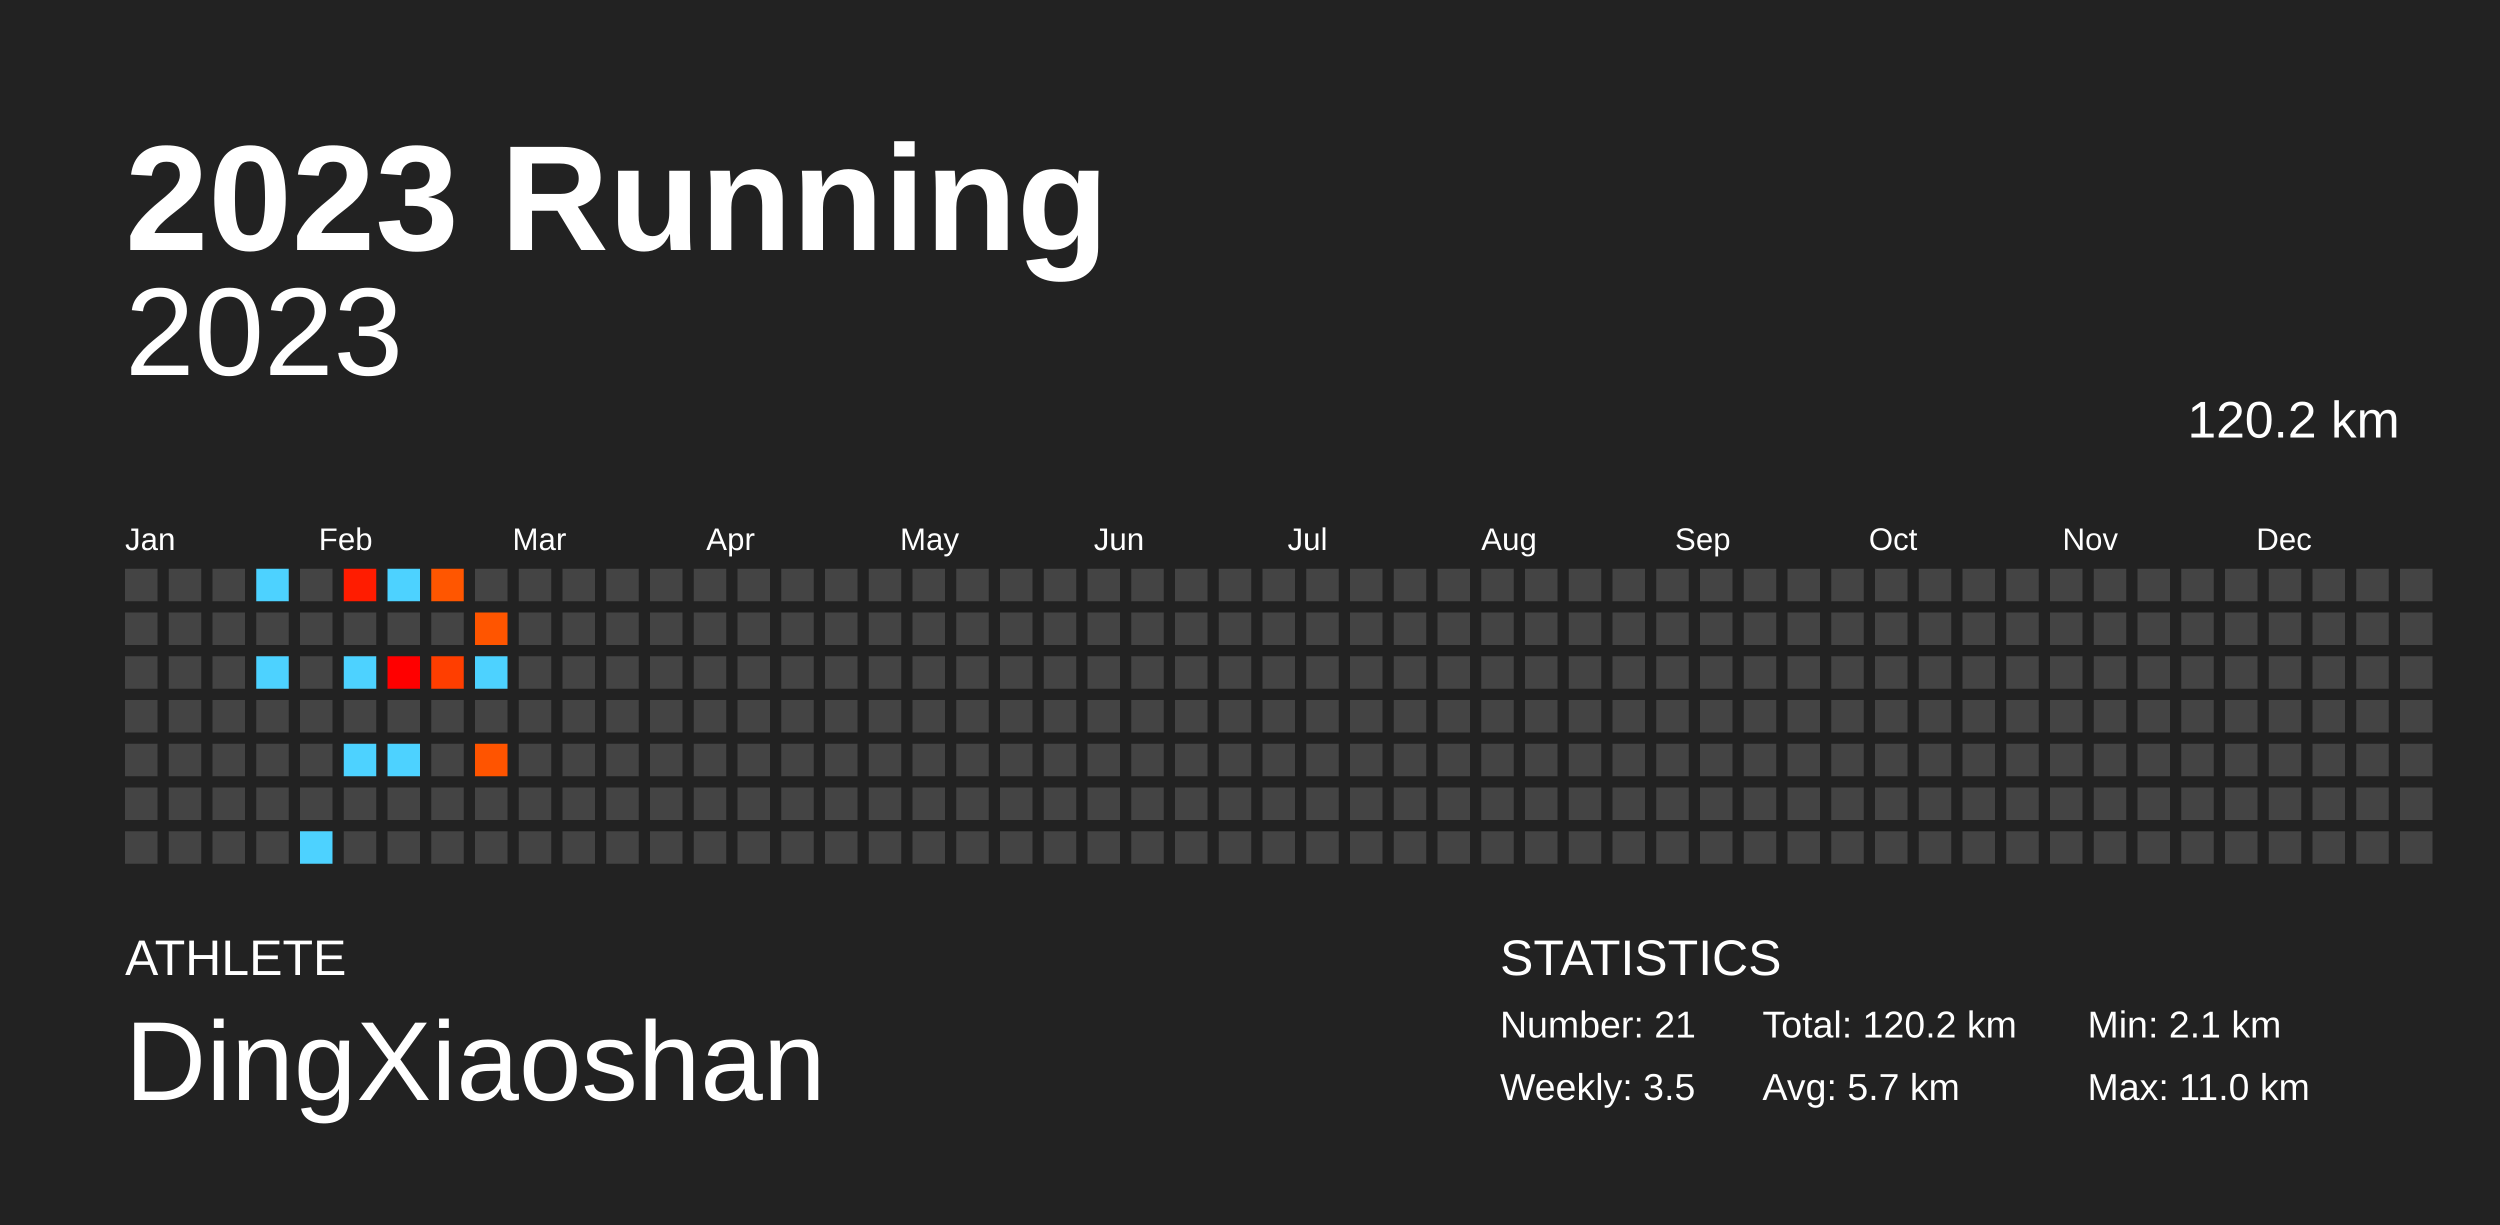
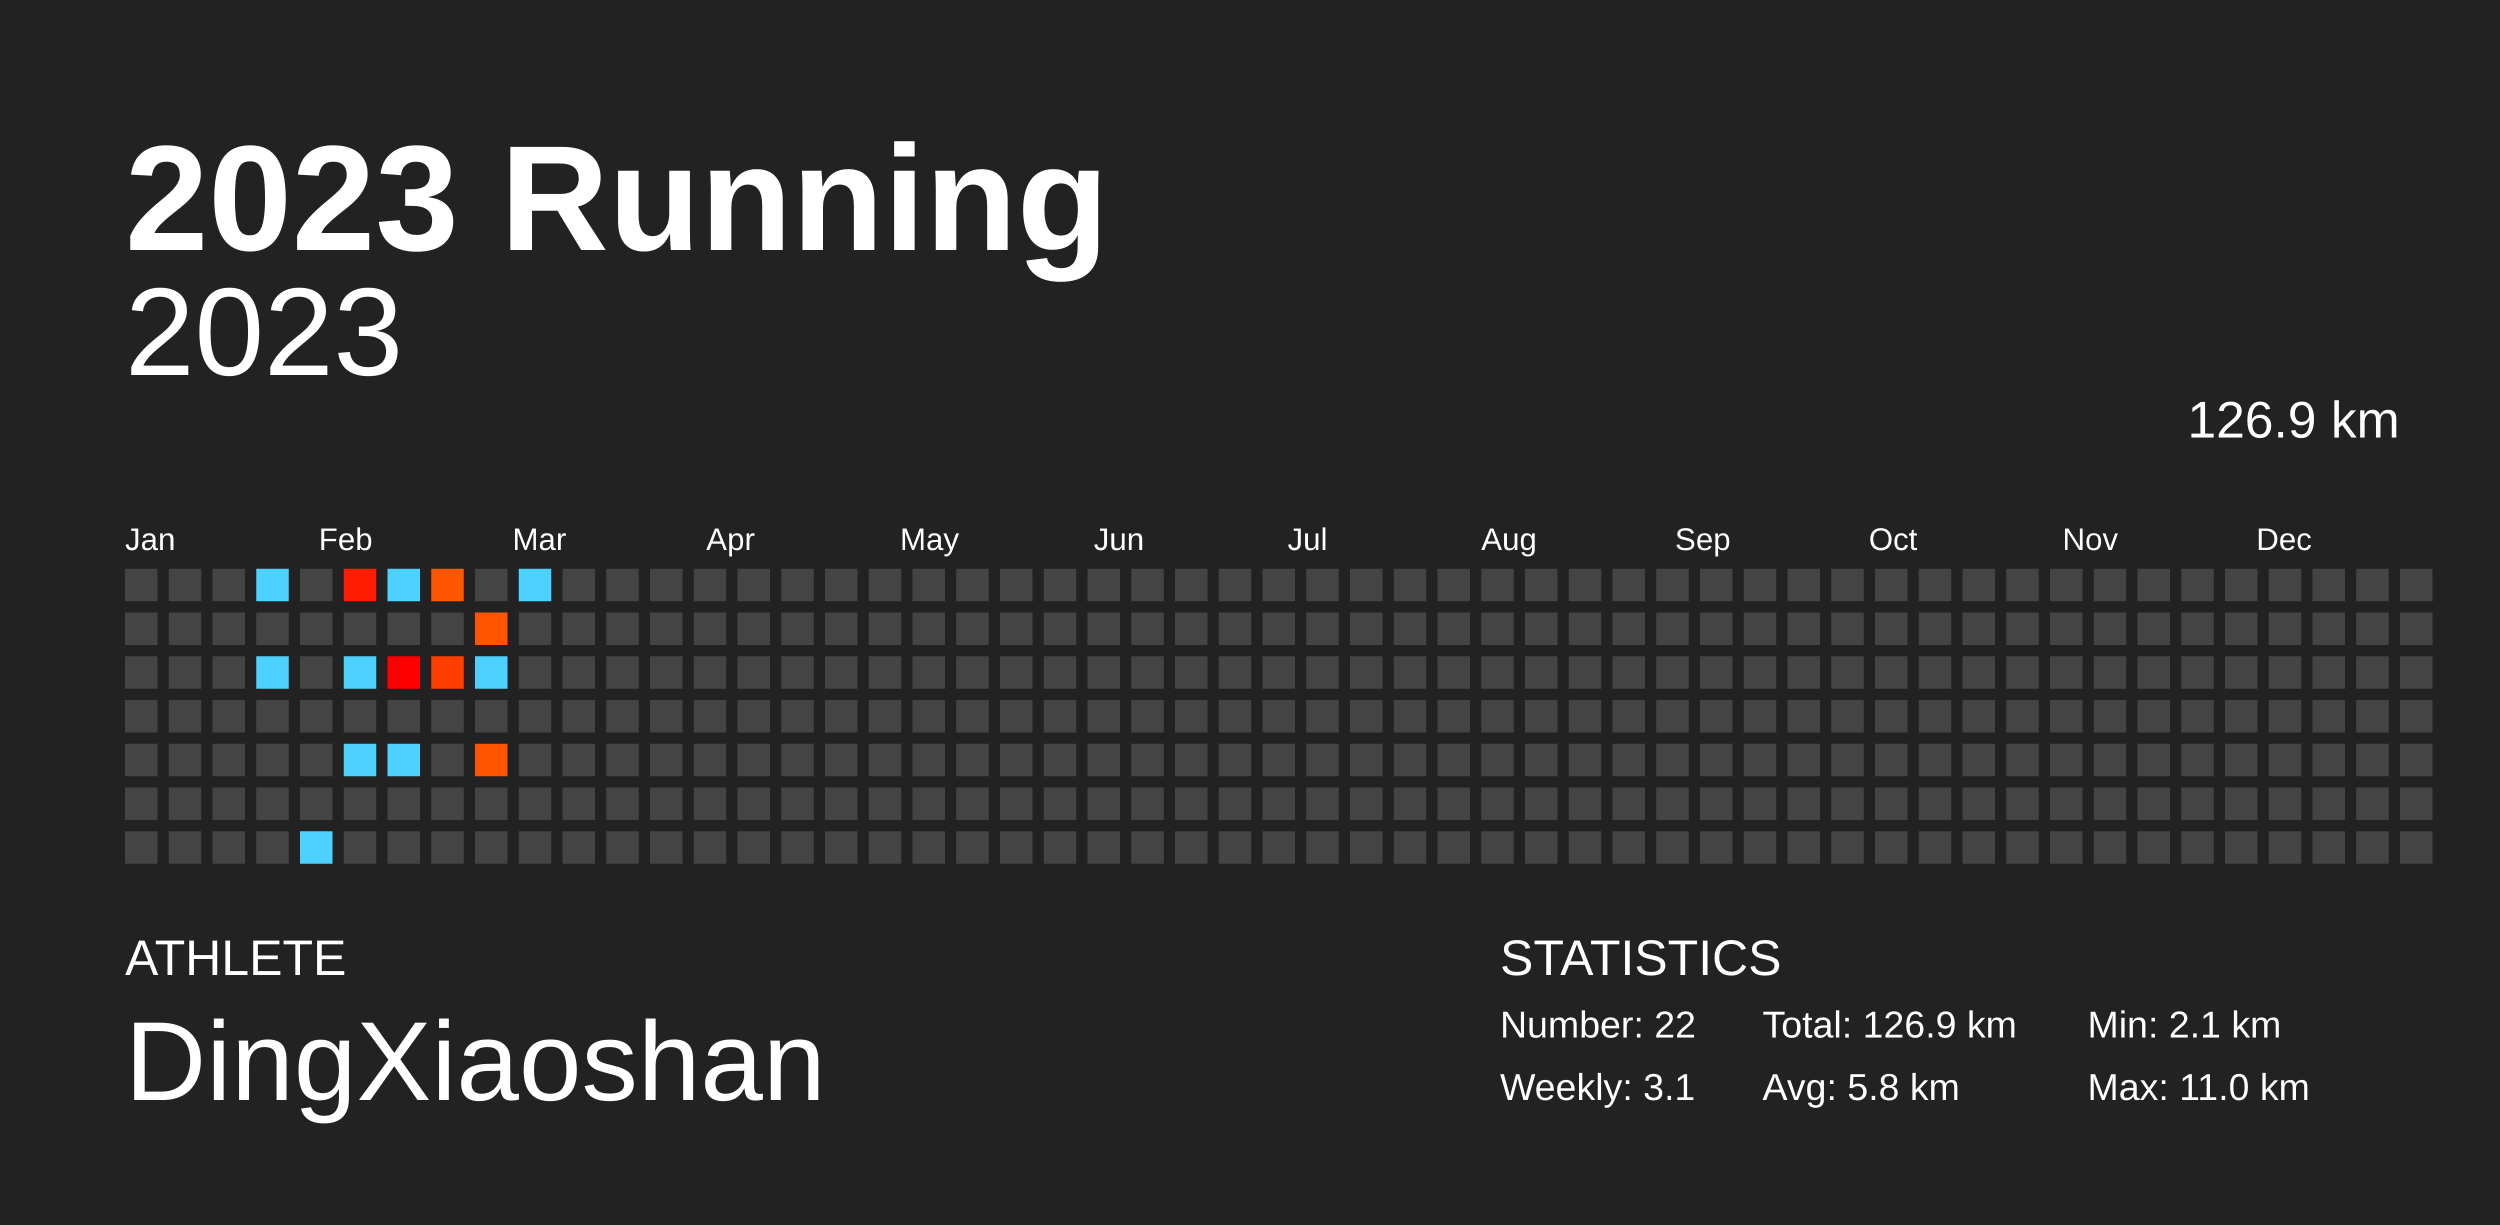
<svg xmlns="http://www.w3.org/2000/svg" baseProfile="full" height="98mm" version="1.1" viewBox="0,0,200,98" width="200mm">
  <defs />
  <rect fill="#222222" height="98" width="200" x="0" y="0" />
  <text fill="#FFFFFF" style="font-size:12px; font-family:Arial; font-weight:bold;" x="10" y="20">2023 Running</text>
  <text fill="#FFFFFF" style="font-size:4px; font-family:Arial" x="10" y="78">ATHLETE</text>
  <text fill="#FFFFFF" style="font-size:9px; font-family:Arial" x="10" y="88">DingXiaoshan</text>
  <text fill="#FFFFFF" style="font-size:4px; font-family:Arial" x="120" y="78">STATISTICS</text>
-   <text fill="#FFFFFF" style="font-size:3px; font-family:Arial" x="120" y="83">Number: 21</text>
-   <text fill="#FFFFFF" style="font-size:3px; font-family:Arial" x="120" y="88">Weekly: 3.5</text>
-   <text fill="#FFFFFF" style="font-size:3px; font-family:Arial" x="141" y="83">Total: 120.2 km</text>
-   <text fill="#FFFFFF" style="font-size:3px; font-family:Arial" x="141" y="88">Avg: 5.7 km</text>
+   <text fill="#FFFFFF" style="font-size:3px; font-family:Arial" x="120" y="83">Number: 22</text>
+   <text fill="#FFFFFF" style="font-size:3px; font-family:Arial" x="120" y="88">Weekly: 3.1</text>
+   <text fill="#FFFFFF" style="font-size:3px; font-family:Arial" x="141" y="83">Total: 126.9 km</text>
+   <text fill="#FFFFFF" style="font-size:3px; font-family:Arial" x="141" y="88">Avg: 5.8 km</text>
  <text fill="#FFFFFF" style="font-size:3px; font-family:Arial" x="167" y="83">Min: 2.1 km</text>
  <text fill="#FFFFFF" style="font-size:3px; font-family:Arial" x="167" y="88">Max: 11.0 km</text>
  <text alignment-baseline="hanging" fill="#FFFFFF" style="font-size:10.0px; font-family:Arial;" x="10" y="30">2023</text>
-   <text alignment-baseline="hanging" fill="#FFFFFF" style="font-size:4.125px; font-family:Arial;" x="175" y="35">120.2 km</text>
+   <text alignment-baseline="hanging" fill="#FFFFFF" style="font-size:4.125px; font-family:Arial;" x="175" y="35">126.9 km</text>
  <text fill="#FFFFFF" style="font-size:2.5px; font-family:Arial" x="10.0" y="44">Jan</text>
  <text fill="#FFFFFF" style="font-size:2.5px; font-family:Arial" x="25.5" y="44">Feb</text>
  <text fill="#FFFFFF" style="font-size:2.5px; font-family:Arial" x="41.0" y="44">Mar</text>
  <text fill="#FFFFFF" style="font-size:2.5px; font-family:Arial" x="56.5" y="44">Apr</text>
  <text fill="#FFFFFF" style="font-size:2.5px; font-family:Arial" x="72.0" y="44">May</text>
  <text fill="#FFFFFF" style="font-size:2.5px; font-family:Arial" x="87.5" y="44">Jun</text>
  <text fill="#FFFFFF" style="font-size:2.5px; font-family:Arial" x="103.0" y="44">Jul</text>
  <text fill="#FFFFFF" style="font-size:2.5px; font-family:Arial" x="118.5" y="44">Aug</text>
  <text fill="#FFFFFF" style="font-size:2.5px; font-family:Arial" x="134.0" y="44">Sep</text>
  <text fill="#FFFFFF" style="font-size:2.5px; font-family:Arial" x="149.5" y="44">Oct</text>
  <text fill="#FFFFFF" style="font-size:2.5px; font-family:Arial" x="165.0" y="44">Nov</text>
  <text fill="#FFFFFF" style="font-size:2.5px; font-family:Arial" x="180.5" y="44">Dec</text>
  <rect fill="#444444" height="2.6" width="2.6" x="10.0" y="45.5" />
  <rect fill="#444444" height="2.6" width="2.6" x="10.0" y="49.0" />
  <rect fill="#444444" height="2.6" width="2.6" x="10.0" y="52.5" />
  <rect fill="#444444" height="2.6" width="2.6" x="10.0" y="56.0" />
  <rect fill="#444444" height="2.6" width="2.6" x="10.0" y="59.5" />
  <rect fill="#444444" height="2.6" width="2.6" x="10.0" y="63.0" />
  <rect fill="#444444" height="2.6" width="2.6" x="10.0" y="66.5" />
  <rect fill="#444444" height="2.6" width="2.6" x="13.5" y="45.5" />
  <rect fill="#444444" height="2.6" width="2.6" x="13.5" y="49.0" />
  <rect fill="#444444" height="2.6" width="2.6" x="13.5" y="52.5" />
  <rect fill="#444444" height="2.6" width="2.6" x="13.5" y="56.0" />
  <rect fill="#444444" height="2.6" width="2.6" x="13.5" y="59.5" />
  <rect fill="#444444" height="2.6" width="2.6" x="13.5" y="63.0" />
  <rect fill="#444444" height="2.6" width="2.6" x="13.5" y="66.5" />
  <rect fill="#444444" height="2.6" width="2.6" x="17.0" y="45.5" />
  <rect fill="#444444" height="2.6" width="2.6" x="17.0" y="49.0" />
  <rect fill="#444444" height="2.6" width="2.6" x="17.0" y="52.5" />
  <rect fill="#444444" height="2.6" width="2.6" x="17.0" y="56.0" />
  <rect fill="#444444" height="2.6" width="2.6" x="17.0" y="59.5" />
  <rect fill="#444444" height="2.6" width="2.6" x="17.0" y="63.0" />
  <rect fill="#444444" height="2.6" width="2.6" x="17.0" y="66.5" />
  <rect fill="#4dd2ff" height="2.6" width="2.6" x="20.5" y="45.5" />
  <rect fill="#444444" height="2.6" width="2.6" x="20.5" y="49.0" />
  <rect fill="#4dd2ff" height="2.6" width="2.6" x="20.5" y="52.5" />
  <rect fill="#444444" height="2.6" width="2.6" x="20.5" y="56.0" />
  <rect fill="#444444" height="2.6" width="2.6" x="20.5" y="59.5" />
  <rect fill="#444444" height="2.6" width="2.6" x="20.5" y="63.0" />
  <rect fill="#444444" height="2.6" width="2.6" x="20.5" y="66.5" />
  <rect fill="#444444" height="2.6" width="2.6" x="24.0" y="45.5" />
  <rect fill="#444444" height="2.6" width="2.6" x="24.0" y="49.0" />
  <rect fill="#444444" height="2.6" width="2.6" x="24.0" y="52.5" />
  <rect fill="#444444" height="2.6" width="2.6" x="24.0" y="56.0" />
  <rect fill="#444444" height="2.6" width="2.6" x="24.0" y="59.5" />
  <rect fill="#444444" height="2.6" width="2.6" x="24.0" y="63.0" />
  <rect fill="#4dd2ff" height="2.6" width="2.6" x="24.0" y="66.5" />
  <rect fill="#ff1c00" height="2.6" width="2.6" x="27.5" y="45.5" />
  <rect fill="#444444" height="2.6" width="2.6" x="27.5" y="49.0" />
  <rect fill="#4dd2ff" height="2.6" width="2.6" x="27.5" y="52.5" />
  <rect fill="#444444" height="2.6" width="2.6" x="27.5" y="56.0" />
  <rect fill="#4dd2ff" height="2.6" width="2.6" x="27.5" y="59.5" />
  <rect fill="#444444" height="2.6" width="2.6" x="27.5" y="63.0" />
  <rect fill="#444444" height="2.6" width="2.6" x="27.5" y="66.5" />
  <rect fill="#4dd2ff" height="2.6" width="2.6" x="31.0" y="45.5" />
  <rect fill="#444444" height="2.6" width="2.6" x="31.0" y="49.0" />
  <rect fill="#ff0000" height="2.6" width="2.6" x="31.0" y="52.5" />
  <rect fill="#444444" height="2.6" width="2.6" x="31.0" y="56.0" />
  <rect fill="#4dd2ff" height="2.6" width="2.6" x="31.0" y="59.5" />
  <rect fill="#444444" height="2.6" width="2.6" x="31.0" y="63.0" />
  <rect fill="#444444" height="2.6" width="2.6" x="31.0" y="66.5" />
  <rect fill="#ff5600" height="2.6" width="2.6" x="34.5" y="45.5" />
  <rect fill="#444444" height="2.6" width="2.6" x="34.5" y="49.0" />
  <rect fill="#ff3e00" height="2.6" width="2.6" x="34.5" y="52.5" />
  <rect fill="#444444" height="2.6" width="2.6" x="34.5" y="56.0" />
  <rect fill="#444444" height="2.6" width="2.6" x="34.5" y="59.5" />
  <rect fill="#444444" height="2.6" width="2.6" x="34.5" y="63.0" />
  <rect fill="#444444" height="2.6" width="2.6" x="34.5" y="66.5" />
  <rect fill="#444444" height="2.6" width="2.6" x="38.0" y="45.5" />
  <rect fill="#ff5500" height="2.6" width="2.6" x="38.0" y="49.0" />
  <rect fill="#4dd2ff" height="2.6" width="2.6" x="38.0" y="52.5" />
  <rect fill="#444444" height="2.6" width="2.6" x="38.0" y="56.0" />
  <rect fill="#ff5400" height="2.6" width="2.6" x="38.0" y="59.5" />
  <rect fill="#444444" height="2.6" width="2.6" x="38.0" y="63.0" />
  <rect fill="#444444" height="2.6" width="2.6" x="38.0" y="66.5" />
-   <rect fill="#444444" height="2.6" width="2.6" x="41.5" y="45.5" />
+   <rect fill="#4dd2ff" height="2.6" width="2.6" x="41.5" y="45.5" />
  <rect fill="#444444" height="2.6" width="2.6" x="41.5" y="49.0" />
  <rect fill="#444444" height="2.6" width="2.6" x="41.5" y="52.5" />
  <rect fill="#444444" height="2.6" width="2.6" x="41.5" y="56.0" />
  <rect fill="#444444" height="2.6" width="2.6" x="41.5" y="59.5" />
  <rect fill="#444444" height="2.6" width="2.6" x="41.5" y="63.0" />
  <rect fill="#444444" height="2.6" width="2.6" x="41.5" y="66.5" />
  <rect fill="#444444" height="2.6" width="2.6" x="45.0" y="45.5" />
  <rect fill="#444444" height="2.6" width="2.6" x="45.0" y="49.0" />
  <rect fill="#444444" height="2.6" width="2.6" x="45.0" y="52.5" />
  <rect fill="#444444" height="2.6" width="2.6" x="45.0" y="56.0" />
  <rect fill="#444444" height="2.6" width="2.6" x="45.0" y="59.5" />
  <rect fill="#444444" height="2.6" width="2.6" x="45.0" y="63.0" />
  <rect fill="#444444" height="2.6" width="2.6" x="45.0" y="66.5" />
  <rect fill="#444444" height="2.6" width="2.6" x="48.5" y="45.5" />
  <rect fill="#444444" height="2.6" width="2.6" x="48.5" y="49.0" />
  <rect fill="#444444" height="2.6" width="2.6" x="48.5" y="52.5" />
  <rect fill="#444444" height="2.6" width="2.6" x="48.5" y="56.0" />
  <rect fill="#444444" height="2.6" width="2.6" x="48.5" y="59.5" />
  <rect fill="#444444" height="2.6" width="2.6" x="48.5" y="63.0" />
  <rect fill="#444444" height="2.6" width="2.6" x="48.5" y="66.5" />
  <rect fill="#444444" height="2.6" width="2.6" x="52.0" y="45.5" />
  <rect fill="#444444" height="2.6" width="2.6" x="52.0" y="49.0" />
  <rect fill="#444444" height="2.6" width="2.6" x="52.0" y="52.5" />
  <rect fill="#444444" height="2.6" width="2.6" x="52.0" y="56.0" />
  <rect fill="#444444" height="2.6" width="2.6" x="52.0" y="59.5" />
  <rect fill="#444444" height="2.6" width="2.6" x="52.0" y="63.0" />
  <rect fill="#444444" height="2.6" width="2.6" x="52.0" y="66.5" />
  <rect fill="#444444" height="2.6" width="2.6" x="55.5" y="45.5" />
  <rect fill="#444444" height="2.6" width="2.6" x="55.5" y="49.0" />
  <rect fill="#444444" height="2.6" width="2.6" x="55.5" y="52.5" />
  <rect fill="#444444" height="2.6" width="2.6" x="55.5" y="56.0" />
  <rect fill="#444444" height="2.6" width="2.6" x="55.5" y="59.5" />
  <rect fill="#444444" height="2.6" width="2.6" x="55.5" y="63.0" />
  <rect fill="#444444" height="2.6" width="2.6" x="55.5" y="66.5" />
  <rect fill="#444444" height="2.6" width="2.6" x="59.0" y="45.5" />
  <rect fill="#444444" height="2.6" width="2.6" x="59.0" y="49.0" />
  <rect fill="#444444" height="2.6" width="2.6" x="59.0" y="52.5" />
  <rect fill="#444444" height="2.6" width="2.6" x="59.0" y="56.0" />
  <rect fill="#444444" height="2.6" width="2.6" x="59.0" y="59.5" />
  <rect fill="#444444" height="2.6" width="2.6" x="59.0" y="63.0" />
  <rect fill="#444444" height="2.6" width="2.6" x="59.0" y="66.5" />
  <rect fill="#444444" height="2.6" width="2.6" x="62.5" y="45.5" />
  <rect fill="#444444" height="2.6" width="2.6" x="62.5" y="49.0" />
  <rect fill="#444444" height="2.6" width="2.6" x="62.5" y="52.5" />
  <rect fill="#444444" height="2.6" width="2.6" x="62.5" y="56.0" />
  <rect fill="#444444" height="2.6" width="2.6" x="62.5" y="59.5" />
  <rect fill="#444444" height="2.6" width="2.6" x="62.5" y="63.0" />
  <rect fill="#444444" height="2.6" width="2.6" x="62.5" y="66.5" />
  <rect fill="#444444" height="2.6" width="2.6" x="66.0" y="45.5" />
  <rect fill="#444444" height="2.6" width="2.6" x="66.0" y="49.0" />
  <rect fill="#444444" height="2.6" width="2.6" x="66.0" y="52.5" />
  <rect fill="#444444" height="2.6" width="2.6" x="66.0" y="56.0" />
  <rect fill="#444444" height="2.6" width="2.6" x="66.0" y="59.5" />
  <rect fill="#444444" height="2.6" width="2.6" x="66.0" y="63.0" />
  <rect fill="#444444" height="2.6" width="2.6" x="66.0" y="66.5" />
  <rect fill="#444444" height="2.6" width="2.6" x="69.5" y="45.5" />
  <rect fill="#444444" height="2.6" width="2.6" x="69.5" y="49.0" />
  <rect fill="#444444" height="2.6" width="2.6" x="69.5" y="52.5" />
  <rect fill="#444444" height="2.6" width="2.6" x="69.5" y="56.0" />
  <rect fill="#444444" height="2.6" width="2.6" x="69.5" y="59.5" />
  <rect fill="#444444" height="2.6" width="2.6" x="69.5" y="63.0" />
  <rect fill="#444444" height="2.6" width="2.6" x="69.5" y="66.5" />
  <rect fill="#444444" height="2.6" width="2.6" x="73.0" y="45.5" />
  <rect fill="#444444" height="2.6" width="2.6" x="73.0" y="49.0" />
  <rect fill="#444444" height="2.6" width="2.6" x="73.0" y="52.5" />
  <rect fill="#444444" height="2.6" width="2.6" x="73.0" y="56.0" />
  <rect fill="#444444" height="2.6" width="2.6" x="73.0" y="59.5" />
  <rect fill="#444444" height="2.6" width="2.6" x="73.0" y="63.0" />
  <rect fill="#444444" height="2.6" width="2.6" x="73.0" y="66.5" />
  <rect fill="#444444" height="2.6" width="2.6" x="76.5" y="45.5" />
  <rect fill="#444444" height="2.6" width="2.6" x="76.5" y="49.0" />
  <rect fill="#444444" height="2.6" width="2.6" x="76.5" y="52.5" />
  <rect fill="#444444" height="2.6" width="2.6" x="76.5" y="56.0" />
  <rect fill="#444444" height="2.6" width="2.6" x="76.5" y="59.5" />
  <rect fill="#444444" height="2.6" width="2.6" x="76.5" y="63.0" />
  <rect fill="#444444" height="2.6" width="2.6" x="76.5" y="66.5" />
  <rect fill="#444444" height="2.6" width="2.6" x="80.0" y="45.5" />
  <rect fill="#444444" height="2.6" width="2.6" x="80.0" y="49.0" />
  <rect fill="#444444" height="2.6" width="2.6" x="80.0" y="52.5" />
  <rect fill="#444444" height="2.6" width="2.6" x="80.0" y="56.0" />
  <rect fill="#444444" height="2.6" width="2.6" x="80.0" y="59.5" />
  <rect fill="#444444" height="2.6" width="2.6" x="80.0" y="63.0" />
  <rect fill="#444444" height="2.6" width="2.6" x="80.0" y="66.5" />
  <rect fill="#444444" height="2.6" width="2.6" x="83.5" y="45.5" />
  <rect fill="#444444" height="2.6" width="2.6" x="83.5" y="49.0" />
  <rect fill="#444444" height="2.6" width="2.6" x="83.5" y="52.5" />
  <rect fill="#444444" height="2.6" width="2.6" x="83.5" y="56.0" />
  <rect fill="#444444" height="2.6" width="2.6" x="83.5" y="59.5" />
  <rect fill="#444444" height="2.6" width="2.6" x="83.5" y="63.0" />
  <rect fill="#444444" height="2.6" width="2.6" x="83.5" y="66.5" />
  <rect fill="#444444" height="2.6" width="2.6" x="87.0" y="45.5" />
  <rect fill="#444444" height="2.6" width="2.6" x="87.0" y="49.0" />
  <rect fill="#444444" height="2.6" width="2.6" x="87.0" y="52.5" />
  <rect fill="#444444" height="2.6" width="2.6" x="87.0" y="56.0" />
  <rect fill="#444444" height="2.6" width="2.6" x="87.0" y="59.5" />
  <rect fill="#444444" height="2.6" width="2.6" x="87.0" y="63.0" />
  <rect fill="#444444" height="2.6" width="2.6" x="87.0" y="66.5" />
  <rect fill="#444444" height="2.6" width="2.6" x="90.5" y="45.5" />
  <rect fill="#444444" height="2.6" width="2.6" x="90.5" y="49.0" />
  <rect fill="#444444" height="2.6" width="2.6" x="90.5" y="52.5" />
  <rect fill="#444444" height="2.6" width="2.6" x="90.5" y="56.0" />
  <rect fill="#444444" height="2.6" width="2.6" x="90.5" y="59.5" />
  <rect fill="#444444" height="2.6" width="2.6" x="90.5" y="63.0" />
  <rect fill="#444444" height="2.6" width="2.6" x="90.5" y="66.5" />
  <rect fill="#444444" height="2.6" width="2.6" x="94.0" y="45.5" />
  <rect fill="#444444" height="2.6" width="2.6" x="94.0" y="49.0" />
  <rect fill="#444444" height="2.6" width="2.6" x="94.0" y="52.5" />
  <rect fill="#444444" height="2.6" width="2.6" x="94.0" y="56.0" />
  <rect fill="#444444" height="2.6" width="2.6" x="94.0" y="59.5" />
  <rect fill="#444444" height="2.6" width="2.6" x="94.0" y="63.0" />
  <rect fill="#444444" height="2.6" width="2.6" x="94.0" y="66.5" />
  <rect fill="#444444" height="2.6" width="2.6" x="97.5" y="45.5" />
  <rect fill="#444444" height="2.6" width="2.6" x="97.5" y="49.0" />
  <rect fill="#444444" height="2.6" width="2.6" x="97.5" y="52.5" />
  <rect fill="#444444" height="2.6" width="2.6" x="97.5" y="56.0" />
  <rect fill="#444444" height="2.6" width="2.6" x="97.5" y="59.5" />
  <rect fill="#444444" height="2.6" width="2.6" x="97.5" y="63.0" />
  <rect fill="#444444" height="2.6" width="2.6" x="97.5" y="66.5" />
  <rect fill="#444444" height="2.6" width="2.6" x="101.0" y="45.5" />
  <rect fill="#444444" height="2.6" width="2.6" x="101.0" y="49.0" />
  <rect fill="#444444" height="2.6" width="2.6" x="101.0" y="52.5" />
  <rect fill="#444444" height="2.6" width="2.6" x="101.0" y="56.0" />
  <rect fill="#444444" height="2.6" width="2.6" x="101.0" y="59.5" />
  <rect fill="#444444" height="2.6" width="2.6" x="101.0" y="63.0" />
  <rect fill="#444444" height="2.6" width="2.6" x="101.0" y="66.5" />
  <rect fill="#444444" height="2.6" width="2.6" x="104.5" y="45.5" />
  <rect fill="#444444" height="2.6" width="2.6" x="104.5" y="49.0" />
  <rect fill="#444444" height="2.6" width="2.6" x="104.5" y="52.5" />
  <rect fill="#444444" height="2.6" width="2.6" x="104.5" y="56.0" />
  <rect fill="#444444" height="2.6" width="2.6" x="104.5" y="59.5" />
  <rect fill="#444444" height="2.6" width="2.6" x="104.5" y="63.0" />
  <rect fill="#444444" height="2.6" width="2.6" x="104.5" y="66.5" />
  <rect fill="#444444" height="2.6" width="2.6" x="108.0" y="45.5" />
  <rect fill="#444444" height="2.6" width="2.6" x="108.0" y="49.0" />
  <rect fill="#444444" height="2.6" width="2.6" x="108.0" y="52.5" />
  <rect fill="#444444" height="2.6" width="2.6" x="108.0" y="56.0" />
  <rect fill="#444444" height="2.6" width="2.6" x="108.0" y="59.5" />
  <rect fill="#444444" height="2.6" width="2.6" x="108.0" y="63.0" />
  <rect fill="#444444" height="2.6" width="2.6" x="108.0" y="66.5" />
  <rect fill="#444444" height="2.6" width="2.6" x="111.5" y="45.5" />
  <rect fill="#444444" height="2.6" width="2.6" x="111.5" y="49.0" />
  <rect fill="#444444" height="2.6" width="2.6" x="111.5" y="52.5" />
  <rect fill="#444444" height="2.6" width="2.6" x="111.5" y="56.0" />
  <rect fill="#444444" height="2.6" width="2.6" x="111.5" y="59.5" />
  <rect fill="#444444" height="2.6" width="2.6" x="111.5" y="63.0" />
  <rect fill="#444444" height="2.6" width="2.6" x="111.5" y="66.5" />
  <rect fill="#444444" height="2.6" width="2.6" x="115.0" y="45.5" />
  <rect fill="#444444" height="2.6" width="2.6" x="115.0" y="49.0" />
  <rect fill="#444444" height="2.6" width="2.6" x="115.0" y="52.5" />
  <rect fill="#444444" height="2.6" width="2.6" x="115.0" y="56.0" />
  <rect fill="#444444" height="2.6" width="2.6" x="115.0" y="59.5" />
  <rect fill="#444444" height="2.6" width="2.6" x="115.0" y="63.0" />
  <rect fill="#444444" height="2.6" width="2.6" x="115.0" y="66.5" />
  <rect fill="#444444" height="2.6" width="2.6" x="118.5" y="45.5" />
  <rect fill="#444444" height="2.6" width="2.6" x="118.5" y="49.0" />
  <rect fill="#444444" height="2.6" width="2.6" x="118.5" y="52.5" />
  <rect fill="#444444" height="2.6" width="2.6" x="118.5" y="56.0" />
  <rect fill="#444444" height="2.6" width="2.6" x="118.5" y="59.5" />
  <rect fill="#444444" height="2.6" width="2.6" x="118.5" y="63.0" />
  <rect fill="#444444" height="2.6" width="2.6" x="118.5" y="66.5" />
  <rect fill="#444444" height="2.6" width="2.6" x="122.0" y="45.5" />
  <rect fill="#444444" height="2.6" width="2.6" x="122.0" y="49.0" />
  <rect fill="#444444" height="2.6" width="2.6" x="122.0" y="52.5" />
  <rect fill="#444444" height="2.6" width="2.6" x="122.0" y="56.0" />
  <rect fill="#444444" height="2.6" width="2.6" x="122.0" y="59.5" />
  <rect fill="#444444" height="2.6" width="2.6" x="122.0" y="63.0" />
  <rect fill="#444444" height="2.6" width="2.6" x="122.0" y="66.5" />
  <rect fill="#444444" height="2.6" width="2.6" x="125.5" y="45.5" />
  <rect fill="#444444" height="2.6" width="2.6" x="125.5" y="49.0" />
  <rect fill="#444444" height="2.6" width="2.6" x="125.5" y="52.5" />
  <rect fill="#444444" height="2.6" width="2.6" x="125.5" y="56.0" />
  <rect fill="#444444" height="2.6" width="2.6" x="125.5" y="59.5" />
  <rect fill="#444444" height="2.6" width="2.6" x="125.5" y="63.0" />
  <rect fill="#444444" height="2.6" width="2.6" x="125.5" y="66.5" />
  <rect fill="#444444" height="2.6" width="2.6" x="129.0" y="45.5" />
  <rect fill="#444444" height="2.6" width="2.6" x="129.0" y="49.0" />
  <rect fill="#444444" height="2.6" width="2.6" x="129.0" y="52.5" />
  <rect fill="#444444" height="2.6" width="2.6" x="129.0" y="56.0" />
  <rect fill="#444444" height="2.6" width="2.6" x="129.0" y="59.5" />
  <rect fill="#444444" height="2.6" width="2.6" x="129.0" y="63.0" />
  <rect fill="#444444" height="2.6" width="2.6" x="129.0" y="66.5" />
  <rect fill="#444444" height="2.6" width="2.6" x="132.5" y="45.5" />
  <rect fill="#444444" height="2.6" width="2.6" x="132.5" y="49.0" />
  <rect fill="#444444" height="2.6" width="2.6" x="132.5" y="52.5" />
  <rect fill="#444444" height="2.6" width="2.6" x="132.5" y="56.0" />
  <rect fill="#444444" height="2.6" width="2.6" x="132.5" y="59.5" />
  <rect fill="#444444" height="2.6" width="2.6" x="132.5" y="63.0" />
  <rect fill="#444444" height="2.6" width="2.6" x="132.5" y="66.5" />
  <rect fill="#444444" height="2.6" width="2.6" x="136.0" y="45.5" />
  <rect fill="#444444" height="2.6" width="2.6" x="136.0" y="49.0" />
  <rect fill="#444444" height="2.6" width="2.6" x="136.0" y="52.5" />
  <rect fill="#444444" height="2.6" width="2.6" x="136.0" y="56.0" />
  <rect fill="#444444" height="2.6" width="2.6" x="136.0" y="59.5" />
  <rect fill="#444444" height="2.6" width="2.6" x="136.0" y="63.0" />
  <rect fill="#444444" height="2.6" width="2.6" x="136.0" y="66.5" />
  <rect fill="#444444" height="2.6" width="2.6" x="139.5" y="45.5" />
  <rect fill="#444444" height="2.6" width="2.6" x="139.5" y="49.0" />
  <rect fill="#444444" height="2.6" width="2.6" x="139.5" y="52.5" />
  <rect fill="#444444" height="2.6" width="2.6" x="139.5" y="56.0" />
  <rect fill="#444444" height="2.6" width="2.6" x="139.5" y="59.5" />
  <rect fill="#444444" height="2.6" width="2.6" x="139.5" y="63.0" />
  <rect fill="#444444" height="2.6" width="2.6" x="139.5" y="66.5" />
  <rect fill="#444444" height="2.6" width="2.6" x="143.0" y="45.5" />
  <rect fill="#444444" height="2.6" width="2.6" x="143.0" y="49.0" />
  <rect fill="#444444" height="2.6" width="2.6" x="143.0" y="52.5" />
  <rect fill="#444444" height="2.6" width="2.6" x="143.0" y="56.0" />
  <rect fill="#444444" height="2.6" width="2.6" x="143.0" y="59.5" />
  <rect fill="#444444" height="2.6" width="2.6" x="143.0" y="63.0" />
  <rect fill="#444444" height="2.6" width="2.6" x="143.0" y="66.5" />
  <rect fill="#444444" height="2.6" width="2.6" x="146.5" y="45.5" />
  <rect fill="#444444" height="2.6" width="2.6" x="146.5" y="49.0" />
  <rect fill="#444444" height="2.6" width="2.6" x="146.5" y="52.5" />
  <rect fill="#444444" height="2.6" width="2.6" x="146.5" y="56.0" />
  <rect fill="#444444" height="2.6" width="2.6" x="146.5" y="59.5" />
  <rect fill="#444444" height="2.6" width="2.6" x="146.5" y="63.0" />
  <rect fill="#444444" height="2.6" width="2.6" x="146.5" y="66.5" />
  <rect fill="#444444" height="2.6" width="2.6" x="150.0" y="45.5" />
  <rect fill="#444444" height="2.6" width="2.6" x="150.0" y="49.0" />
  <rect fill="#444444" height="2.6" width="2.6" x="150.0" y="52.5" />
  <rect fill="#444444" height="2.6" width="2.6" x="150.0" y="56.0" />
  <rect fill="#444444" height="2.6" width="2.6" x="150.0" y="59.5" />
  <rect fill="#444444" height="2.6" width="2.6" x="150.0" y="63.0" />
  <rect fill="#444444" height="2.6" width="2.6" x="150.0" y="66.5" />
  <rect fill="#444444" height="2.6" width="2.6" x="153.5" y="45.5" />
  <rect fill="#444444" height="2.6" width="2.6" x="153.5" y="49.0" />
  <rect fill="#444444" height="2.6" width="2.6" x="153.5" y="52.5" />
  <rect fill="#444444" height="2.6" width="2.6" x="153.5" y="56.0" />
  <rect fill="#444444" height="2.6" width="2.6" x="153.5" y="59.5" />
  <rect fill="#444444" height="2.6" width="2.6" x="153.5" y="63.0" />
  <rect fill="#444444" height="2.6" width="2.6" x="153.5" y="66.5" />
  <rect fill="#444444" height="2.6" width="2.6" x="157.0" y="45.5" />
  <rect fill="#444444" height="2.6" width="2.6" x="157.0" y="49.0" />
  <rect fill="#444444" height="2.6" width="2.6" x="157.0" y="52.5" />
  <rect fill="#444444" height="2.6" width="2.6" x="157.0" y="56.0" />
  <rect fill="#444444" height="2.6" width="2.6" x="157.0" y="59.5" />
  <rect fill="#444444" height="2.6" width="2.6" x="157.0" y="63.0" />
  <rect fill="#444444" height="2.6" width="2.6" x="157.0" y="66.5" />
  <rect fill="#444444" height="2.6" width="2.6" x="160.5" y="45.5" />
  <rect fill="#444444" height="2.6" width="2.6" x="160.5" y="49.0" />
  <rect fill="#444444" height="2.6" width="2.6" x="160.5" y="52.5" />
  <rect fill="#444444" height="2.6" width="2.6" x="160.5" y="56.0" />
  <rect fill="#444444" height="2.6" width="2.6" x="160.5" y="59.5" />
  <rect fill="#444444" height="2.6" width="2.6" x="160.5" y="63.0" />
  <rect fill="#444444" height="2.6" width="2.6" x="160.5" y="66.5" />
  <rect fill="#444444" height="2.6" width="2.6" x="164.0" y="45.5" />
  <rect fill="#444444" height="2.6" width="2.6" x="164.0" y="49.0" />
  <rect fill="#444444" height="2.6" width="2.6" x="164.0" y="52.5" />
  <rect fill="#444444" height="2.6" width="2.6" x="164.0" y="56.0" />
  <rect fill="#444444" height="2.6" width="2.6" x="164.0" y="59.5" />
  <rect fill="#444444" height="2.6" width="2.6" x="164.0" y="63.0" />
  <rect fill="#444444" height="2.6" width="2.6" x="164.0" y="66.5" />
  <rect fill="#444444" height="2.6" width="2.6" x="167.5" y="45.5" />
  <rect fill="#444444" height="2.6" width="2.6" x="167.5" y="49.0" />
  <rect fill="#444444" height="2.6" width="2.6" x="167.5" y="52.5" />
  <rect fill="#444444" height="2.6" width="2.6" x="167.5" y="56.0" />
  <rect fill="#444444" height="2.6" width="2.6" x="167.5" y="59.5" />
  <rect fill="#444444" height="2.6" width="2.6" x="167.5" y="63.0" />
  <rect fill="#444444" height="2.6" width="2.6" x="167.5" y="66.5" />
  <rect fill="#444444" height="2.6" width="2.6" x="171.0" y="45.5" />
  <rect fill="#444444" height="2.6" width="2.6" x="171.0" y="49.0" />
  <rect fill="#444444" height="2.6" width="2.6" x="171.0" y="52.5" />
  <rect fill="#444444" height="2.6" width="2.6" x="171.0" y="56.0" />
  <rect fill="#444444" height="2.6" width="2.6" x="171.0" y="59.5" />
  <rect fill="#444444" height="2.6" width="2.6" x="171.0" y="63.0" />
  <rect fill="#444444" height="2.6" width="2.6" x="171.0" y="66.5" />
  <rect fill="#444444" height="2.6" width="2.6" x="174.5" y="45.5" />
  <rect fill="#444444" height="2.6" width="2.6" x="174.5" y="49.0" />
  <rect fill="#444444" height="2.6" width="2.6" x="174.5" y="52.5" />
  <rect fill="#444444" height="2.6" width="2.6" x="174.5" y="56.0" />
  <rect fill="#444444" height="2.6" width="2.6" x="174.5" y="59.5" />
  <rect fill="#444444" height="2.6" width="2.6" x="174.5" y="63.0" />
  <rect fill="#444444" height="2.6" width="2.6" x="174.5" y="66.5" />
  <rect fill="#444444" height="2.6" width="2.6" x="178.0" y="45.5" />
  <rect fill="#444444" height="2.6" width="2.6" x="178.0" y="49.0" />
  <rect fill="#444444" height="2.6" width="2.6" x="178.0" y="52.5" />
  <rect fill="#444444" height="2.6" width="2.6" x="178.0" y="56.0" />
  <rect fill="#444444" height="2.6" width="2.6" x="178.0" y="59.5" />
  <rect fill="#444444" height="2.6" width="2.6" x="178.0" y="63.0" />
  <rect fill="#444444" height="2.6" width="2.6" x="178.0" y="66.5" />
  <rect fill="#444444" height="2.6" width="2.6" x="181.5" y="45.5" />
  <rect fill="#444444" height="2.6" width="2.6" x="181.5" y="49.0" />
  <rect fill="#444444" height="2.6" width="2.6" x="181.5" y="52.5" />
  <rect fill="#444444" height="2.6" width="2.6" x="181.5" y="56.0" />
  <rect fill="#444444" height="2.6" width="2.6" x="181.5" y="59.5" />
  <rect fill="#444444" height="2.6" width="2.6" x="181.5" y="63.0" />
  <rect fill="#444444" height="2.6" width="2.6" x="181.5" y="66.5" />
  <rect fill="#444444" height="2.6" width="2.6" x="185.0" y="45.5" />
  <rect fill="#444444" height="2.6" width="2.6" x="185.0" y="49.0" />
  <rect fill="#444444" height="2.6" width="2.6" x="185.0" y="52.5" />
  <rect fill="#444444" height="2.6" width="2.6" x="185.0" y="56.0" />
  <rect fill="#444444" height="2.6" width="2.6" x="185.0" y="59.5" />
  <rect fill="#444444" height="2.6" width="2.6" x="185.0" y="63.0" />
  <rect fill="#444444" height="2.6" width="2.6" x="185.0" y="66.5" />
  <rect fill="#444444" height="2.6" width="2.6" x="188.5" y="45.5" />
  <rect fill="#444444" height="2.6" width="2.6" x="188.5" y="49.0" />
  <rect fill="#444444" height="2.6" width="2.6" x="188.5" y="52.5" />
  <rect fill="#444444" height="2.6" width="2.6" x="188.5" y="56.0" />
  <rect fill="#444444" height="2.6" width="2.6" x="188.5" y="59.5" />
  <rect fill="#444444" height="2.6" width="2.6" x="188.5" y="63.0" />
  <rect fill="#444444" height="2.6" width="2.6" x="188.5" y="66.5" />
  <rect fill="#444444" height="2.6" width="2.6" x="192.0" y="45.5" />
  <rect fill="#444444" height="2.6" width="2.6" x="192.0" y="49.0" />
  <rect fill="#444444" height="2.6" width="2.6" x="192.0" y="52.5" />
  <rect fill="#444444" height="2.6" width="2.6" x="192.0" y="56.0" />
  <rect fill="#444444" height="2.6" width="2.6" x="192.0" y="59.5" />
  <rect fill="#444444" height="2.6" width="2.6" x="192.0" y="63.0" />
  <rect fill="#444444" height="2.6" width="2.6" x="192.0" y="66.5" />
</svg>
